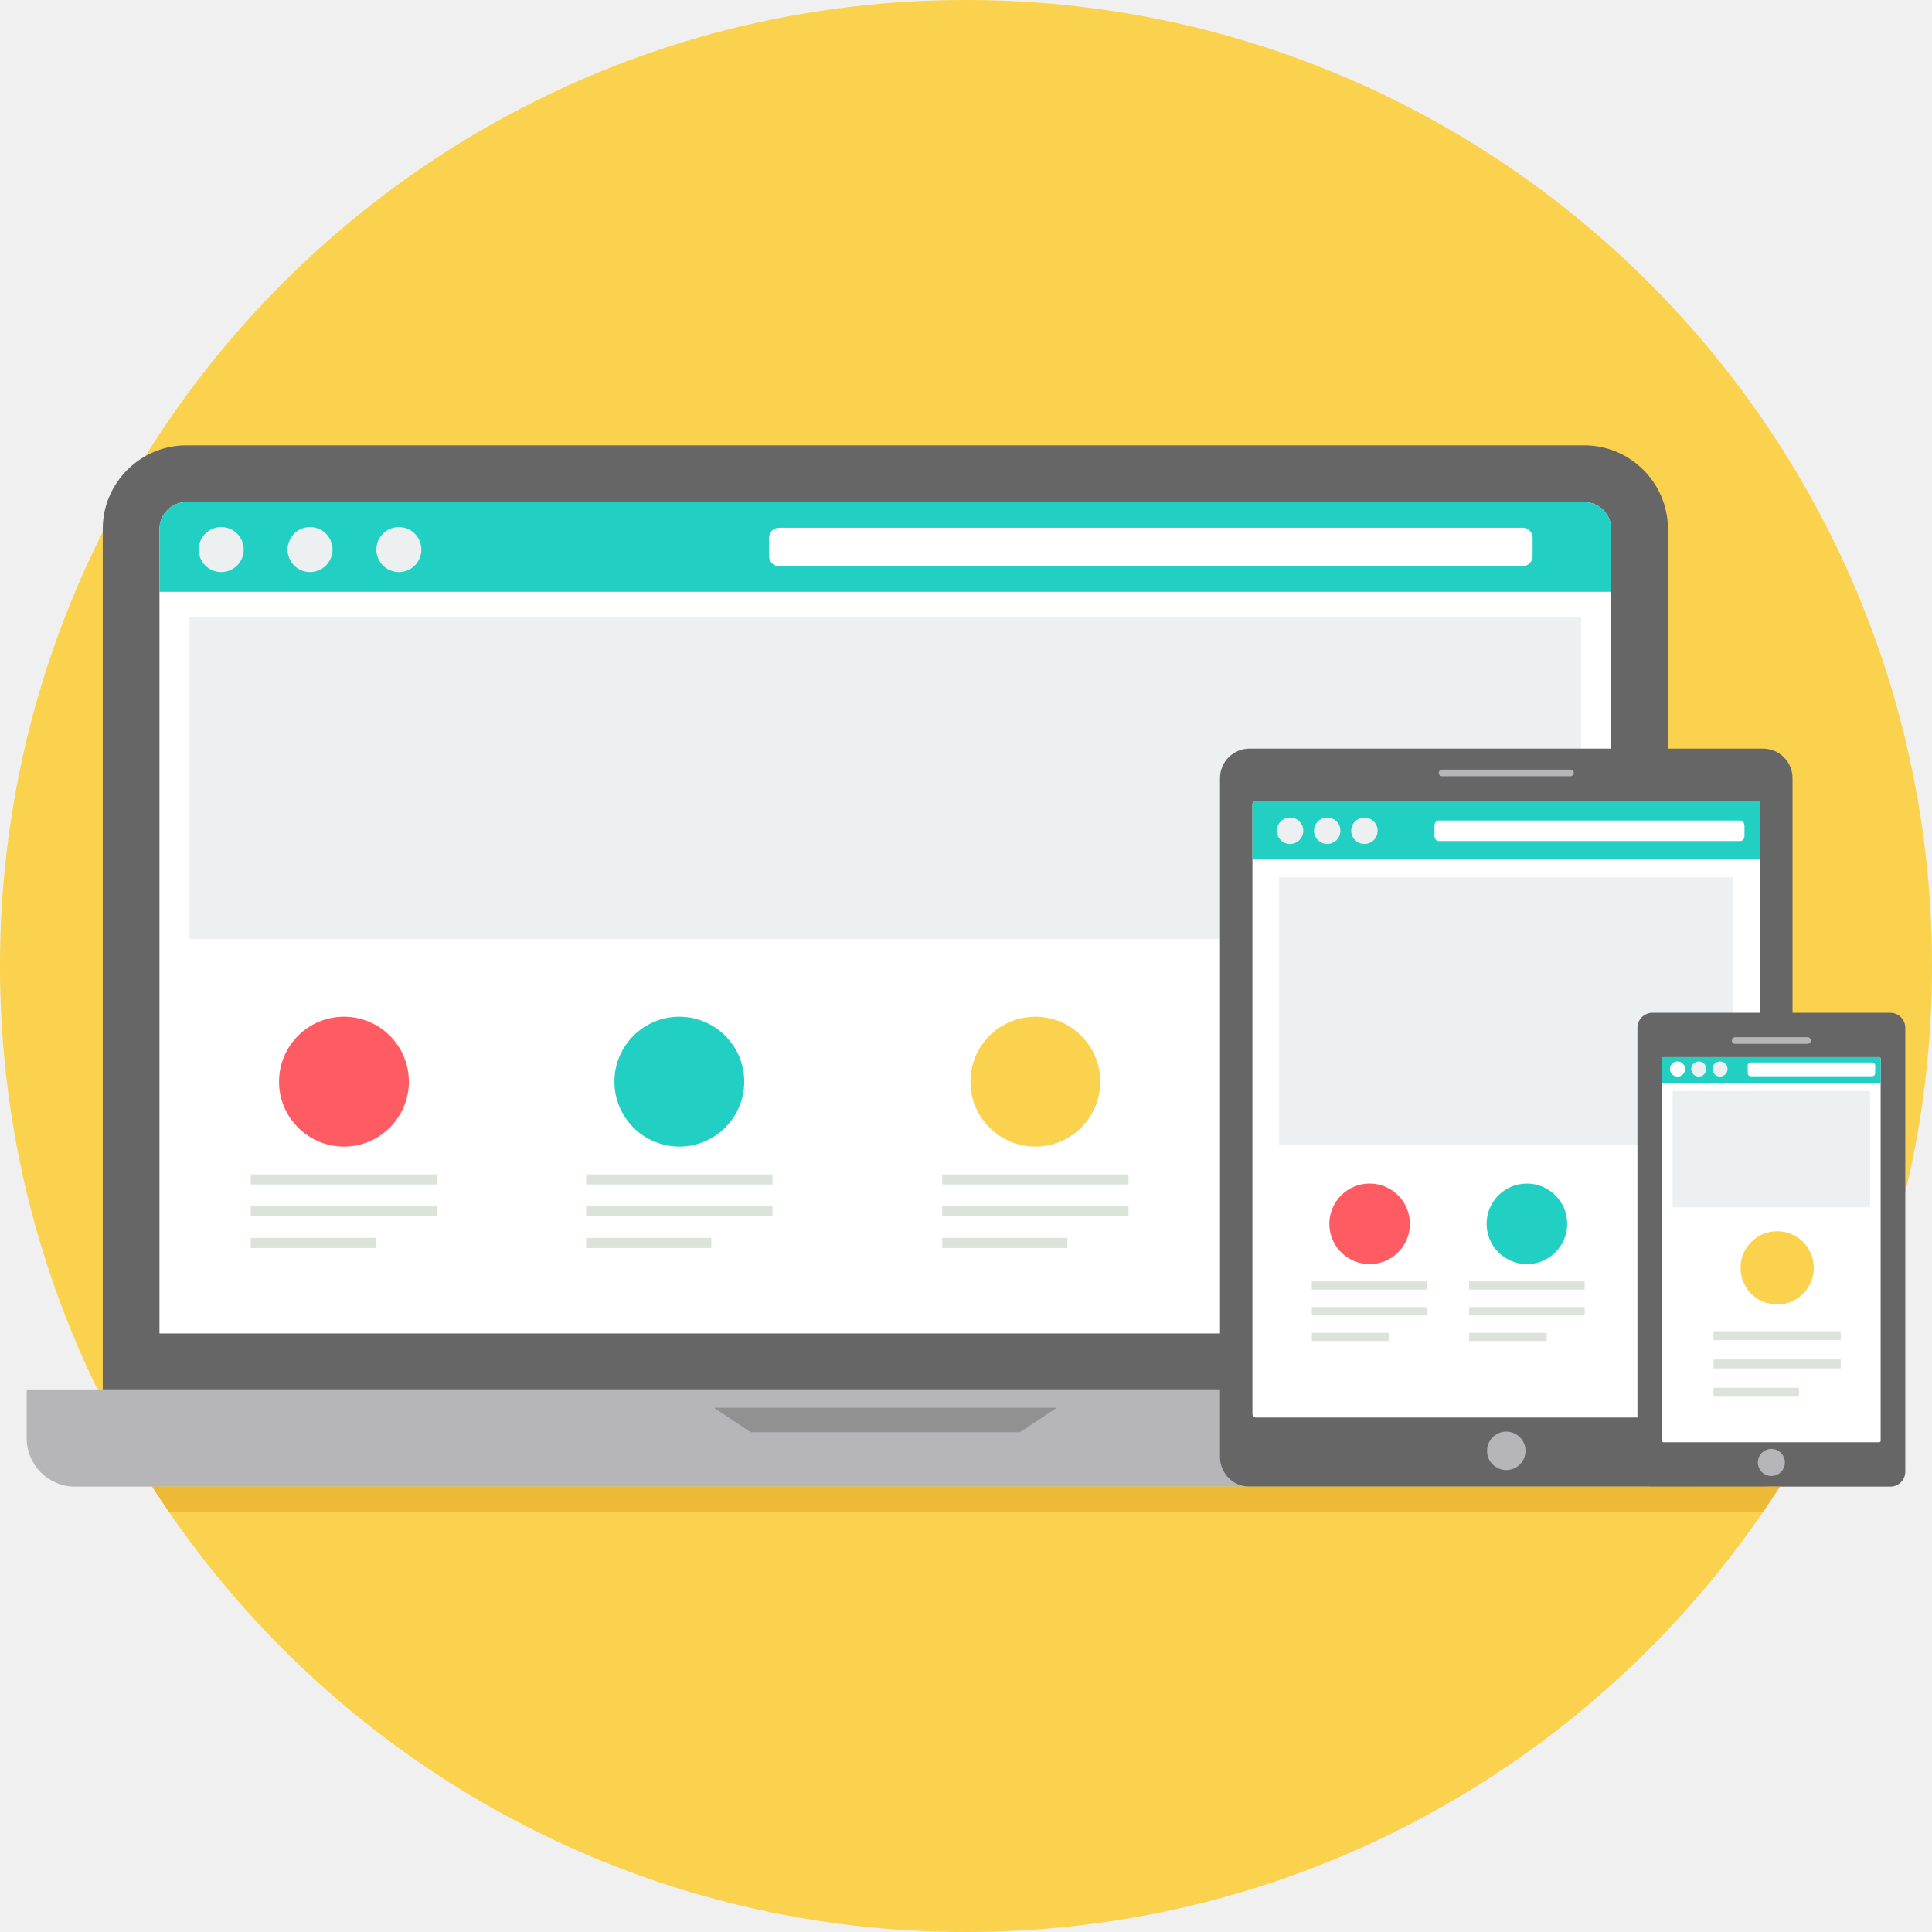
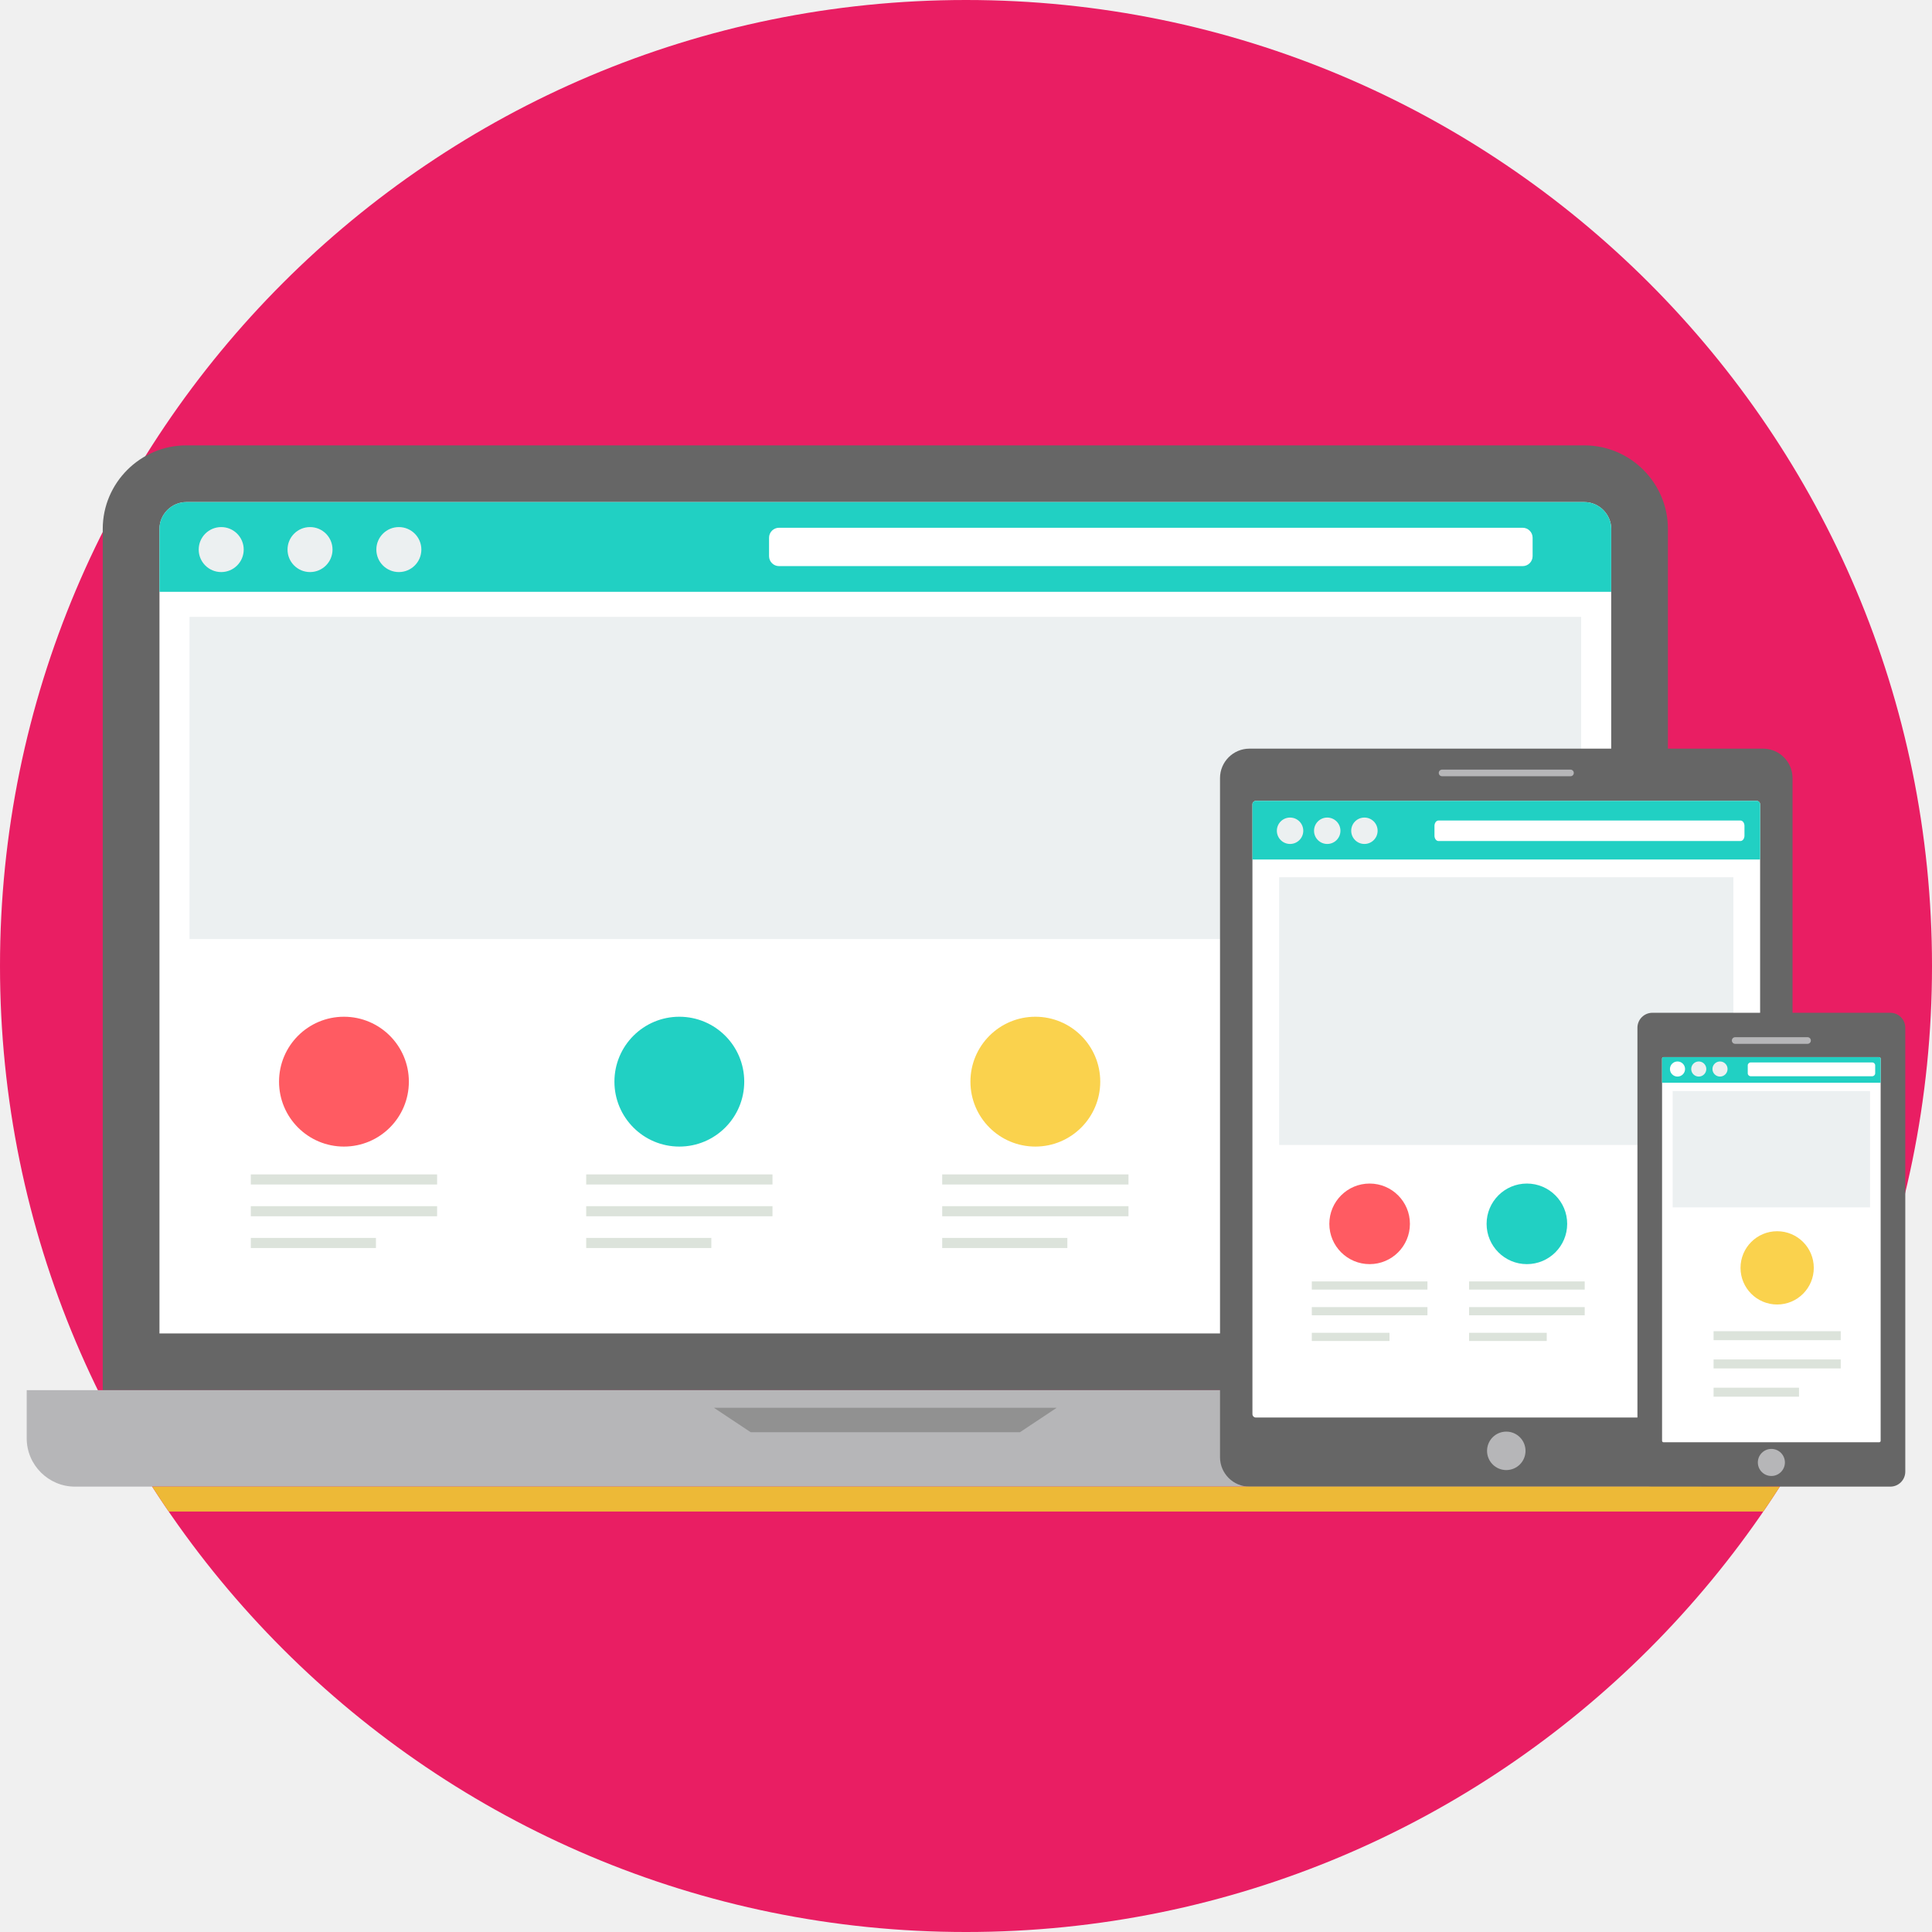
<svg xmlns="http://www.w3.org/2000/svg" height="800px" width="800px" version="1.1" id="Layer_1" viewBox="0 0 511.997 511.997" xml:space="preserve" fill="#000000">
  <g id="SVGRepo_bgCarrier" stroke-width="0" />
  <g id="SVGRepo_tracerCarrier" stroke-linecap="round" stroke-linejoin="round" />
  <g id="SVGRepo_iconCarrier">
-     <circle style="fill:#FAD24D;" cx="255.999" cy="255.999" r="255.999" />
+     <circle style="fill:#e91e63;" cx="255.999" cy="255.999" r="255.999" />
    <path style="fill:#666666;" d="M49.359,118.027h370.52c12.173,0,22.133,9.959,22.133,22.133v228.246H27.227V140.16 C27.227,127.987,37.186,118.027,49.359,118.027z" />
    <path style="fill:#FFFFFF;" d="M42.256,353.376h384.729V140.16c0-3.876-3.227-7.103-7.103-7.103H49.362 c-3.876,0-7.103,3.227-7.103,7.103v213.216h-0.003V353.376z" />
    <path style="fill:#ECF0F1;" d="M50.218,163.474h368.805v85.374H50.218V163.474z" />
    <path style="fill:#B6B6B8;" d="M7.082,368.406h455.076v12.782c0,7.029-5.753,12.782-12.782,12.782H19.861 c-7.029,0-12.782-5.753-12.782-12.782v-12.782H7.082z" />
    <path style="fill:#919191;" d="M189.199,373.077h90.84l-9.731,6.463h-71.38l-9.731-6.463H189.199z" />
    <path style="fill:#666666;" d="M331.128,198.396h136.094c4.316,0,7.814,3.498,7.814,7.814v179.945c0,4.316-3.498,7.814-7.814,7.814 H331.128c-4.316,0-7.814-3.498-7.814-7.814V206.21C323.314,201.894,326.813,198.396,331.128,198.396z" />
    <path style="fill:#FFFFFF;" d="M332.814,212.237h132.724c0.501,0,0.907,0.406,0.907,0.907v161.608c0,0.501-0.406,0.907-0.907,0.907 H332.814c-0.501,0-0.907-0.406-0.907-0.907V213.145C331.907,212.644,332.313,212.237,332.814,212.237z" />
    <circle style="fill:#B6B6B8;" cx="399.178" cy="384.487" r="5.096" />
    <path style="fill:#ECF0F1;" d="M338.989,232.48h120.377v70.95H338.989V232.48z" />
    <path style="fill:#666666;" d="M437.9,268.396h63.051c2.191,0,3.966,1.776,3.966,3.966v117.642c0,2.191-1.776,3.966-3.966,3.966 H437.9c-2.191,0-3.966-1.776-3.966-3.966V272.362C433.934,270.172,435.709,268.396,437.9,268.396z" />
    <path style="fill:#FFFFFF;" d="M440.853,280.15h57.145c0.216,0,0.391,0.175,0.391,0.391v101.282c0,0.216-0.175,0.391-0.391,0.391 h-57.145c-0.216,0-0.391-0.175-0.391-0.391V280.54C440.462,280.325,440.638,280.15,440.853,280.15z" />
    <g>
      <circle style="fill:#B6B6B8;" cx="469.43" cy="387.561" r="3.586" />
      <path style="fill:#B6B6B8;" d="M459.833,274.868h19.184c0.484,0,0.876,0.392,0.876,0.876v0.003c0,0.484-0.392,0.876-0.876,0.876 h-19.184c-0.484,0-0.876-0.392-0.876-0.876v-0.003C458.957,275.26,459.349,274.868,459.833,274.868z" />
    </g>
    <path style="fill:#21D0C3;" d="M426.986,156.83H42.256V140.16c0-3.876,3.227-7.103,7.103-7.103h370.52 c3.876,0,7.103,3.227,7.103,7.103v16.669H426.986z" />
    <path style="fill:#FFFFFF;" d="M206.441,139.861H403.52c1.453,0,2.636,1.186,2.636,2.636v4.891c0,1.453-1.186,2.636-2.636,2.636 H206.441c-1.453,0-2.636-1.186-2.636-2.636v-4.891C203.805,141.047,204.99,139.861,206.441,139.861z" />
    <g>
      <path style="fill:#ECF0F1;" d="M58.624,139.68c3.292,0,5.962,2.668,5.962,5.962s-2.67,5.962-5.962,5.962 c-3.295,0-5.967-2.668-5.967-5.962S55.327,139.68,58.624,139.68z" />
      <path style="fill:#ECF0F1;" d="M82.16,139.68c3.295,0,5.962,2.668,5.962,5.962s-2.668,5.962-5.962,5.962 c-3.292,0-5.962-2.668-5.962-5.962S78.868,139.68,82.16,139.68z" />
      <path style="fill:#ECF0F1;" d="M105.702,139.68c3.292,0,5.962,2.668,5.962,5.962s-2.67,5.962-5.962,5.962 c-3.298,0-5.967-2.668-5.967-5.962S102.404,139.68,105.702,139.68z" />
    </g>
    <path style="fill:#FF5B62;" d="M91.149,269.445c9.503,0,17.204,7.701,17.204,17.204c0,9.5-7.701,17.204-17.204,17.204 c-9.5,0-17.201-7.704-17.201-17.204C73.948,277.146,81.649,269.445,91.149,269.445z" />
    <path style="fill:#21D0C3;" d="M180.029,269.445c9.5,0,17.201,7.701,17.201,17.204c0,9.5-7.701,17.204-17.201,17.204 s-17.201-7.704-17.201-17.204C162.828,277.146,170.529,269.445,180.029,269.445z" />
    <g>
      <path style="fill:#DCE3DB;" d="M66.467,311.229h49.37v2.678h-49.37V311.229z M66.467,328.059h33.16v2.678h-33.16V328.059z M66.467,319.645h49.37v2.676h-49.37V319.645z" />
      <path style="fill:#DCE3DB;" d="M155.348,311.229h49.367v2.678h-49.367V311.229z M155.348,328.059h33.163v2.678h-33.163V328.059z M155.348,319.645h49.367v2.676h-49.367V319.645z" />
    </g>
    <path style="fill:#FAD24D;" d="M274.374,269.445c9.5,0,17.201,7.701,17.201,17.204c0,9.5-7.701,17.204-17.201,17.204 c-9.5,0-17.201-7.704-17.201-17.204C257.172,277.146,264.873,269.445,274.374,269.445z" />
    <path style="fill:#DCE3DB;" d="M249.692,311.229h49.367v2.678h-49.367L249.692,311.229L249.692,311.229z M249.692,328.059h33.163 v2.678h-33.163V328.059z M249.692,319.645h49.367v2.676h-49.367L249.692,319.645L249.692,319.645z" />
    <path style="fill:#FF5B62;" d="M362.963,313.651c5.896,0,10.678,4.782,10.678,10.678c0,5.896-4.779,10.678-10.678,10.678 c-5.896,0-10.678-4.782-10.678-10.678C352.285,318.432,357.065,313.651,362.963,313.651z" />
    <path style="fill:#DCE3DB;" d="M347.642,339.587h30.642v2.167h-30.642V339.587z M347.642,353.203h20.583v2.167h-20.583V353.203z M347.642,346.393h30.642v2.167h-30.642V346.393z" />
    <path style="fill:#21D0C3;" d="M404.64,313.651c5.896,0,10.678,4.782,10.678,10.678c0,5.896-4.782,10.678-10.678,10.678 c-5.896,0-10.678-4.782-10.678-10.678C393.962,318.432,398.744,313.651,404.64,313.651z" />
    <path style="fill:#DCE3DB;" d="M389.319,339.587h30.642v2.167h-30.642V339.587z M389.319,353.203h20.583v2.167h-20.583V353.203z M389.319,346.393h30.642v2.167h-30.642V346.393z" />
    <path style="fill:#21D0C3;" d="M466.446,227.782H331.904v-14.636c0-0.501,0.406-0.907,0.907-0.907h132.724 c0.501,0,0.907,0.406,0.907,0.907v14.636H466.446z" />
    <g>
      <path style="fill:#ECF0F1;" d="M341.877,216.66c1.936,0,3.502,1.566,3.502,3.499s-1.566,3.499-3.502,3.499 c-1.933,0-3.499-1.566-3.499-3.499S339.946,216.66,341.877,216.66z" />
      <path style="fill:#ECF0F1;" d="M351.729,216.66c1.933,0,3.499,1.566,3.499,3.499s-1.566,3.499-3.499,3.499 s-3.499-1.566-3.499-3.499S349.796,216.66,351.729,216.66z" />
      <path style="fill:#ECF0F1;" d="M361.581,216.66c1.933,0,3.499,1.566,3.499,3.499s-1.566,3.499-3.499,3.499 c-1.933,0-3.499-1.566-3.499-3.499S359.65,216.66,361.581,216.66z" />
    </g>
    <path style="fill:#FFFFFF;" d="M381.219,217.442h80.009c0.59,0,1.07,0.635,1.07,1.411v2.618c0,0.776-0.48,1.411-1.07,1.411h-80.009 c-0.59,0-1.07-0.635-1.07-1.411v-2.618C380.149,218.077,380.629,217.442,381.219,217.442z" />
    <path style="fill:#21D0C3;" d="M498.389,286.941h-57.927v-6.4c0-0.218,0.176-0.391,0.391-0.391h57.145 c0.216,0,0.391,0.173,0.391,0.391L498.389,286.941L498.389,286.941z" />
    <path style="fill:#FFFFFF;" d="M444.554,281.299c1.107,0,2.001,0.894,2.001,2.001c0,1.104-0.894,2.001-2.001,2.001 c-1.104,0-2.001-0.897-2.001-2.001C442.553,282.193,443.45,281.299,444.554,281.299z" />
    <g>
      <path style="fill:#ECF0F1;" d="M450.186,281.299c1.107,0,2.001,0.894,2.001,2.001c0,1.104-0.894,2.001-2.001,2.001 s-2.001-0.897-2.001-2.001C448.185,282.193,449.081,281.299,450.186,281.299z" />
      <path style="fill:#ECF0F1;" d="M455.817,281.299c1.107,0,2.001,0.894,2.001,2.001c0,1.104-0.894,2.001-2.001,2.001 c-1.104,0-2.001-0.897-2.001-2.001C453.816,282.193,454.713,281.299,455.817,281.299z" />
    </g>
    <path style="fill:#FFFFFF;" d="M463.951,281.558h32.208c0.432,0,0.781,0.35,0.781,0.781v2.093c0,0.432-0.35,0.781-0.781,0.781 h-32.208c-0.432,0-0.781-0.35-0.781-0.781v-2.093C463.17,281.909,463.52,281.558,463.951,281.558z" />
    <path style="fill:#ECF0F1;" d="M443.272,289.134h52.308v30.831h-52.308V289.134z" />
    <path style="fill:#FAD24D;" d="M470.962,326.286c5.362,0,9.708,4.346,9.708,9.71c0,5.362-4.346,9.71-9.708,9.71 c-5.362,0-9.708-4.346-9.708-9.71C461.255,330.634,465.601,326.286,470.962,326.286z" />
    <path style="fill:#DCE3DB;" d="M454.112,352.776h33.7v2.381h-33.7V352.776z M454.112,367.753h22.64v2.381h-22.64V367.753z M454.112,360.264h33.7v2.381h-33.7V360.264z" />
    <path style="fill:#EDB937;" d="M40.323,393.97h431.353c-1.429,2.23-2.903,4.425-4.398,6.607H44.724 C43.229,398.395,41.753,396.199,40.323,393.97z" />
    <path style="fill:#B6B6B8;" d="M382.161,203.956h34.033c0.484,0,0.876,0.392,0.876,0.876v0.003c0,0.484-0.392,0.876-0.876,0.876 h-34.033c-0.484,0-0.876-0.392-0.876-0.876v-0.003C381.285,204.349,381.677,203.956,382.161,203.956z" />
  </g>
</svg>
